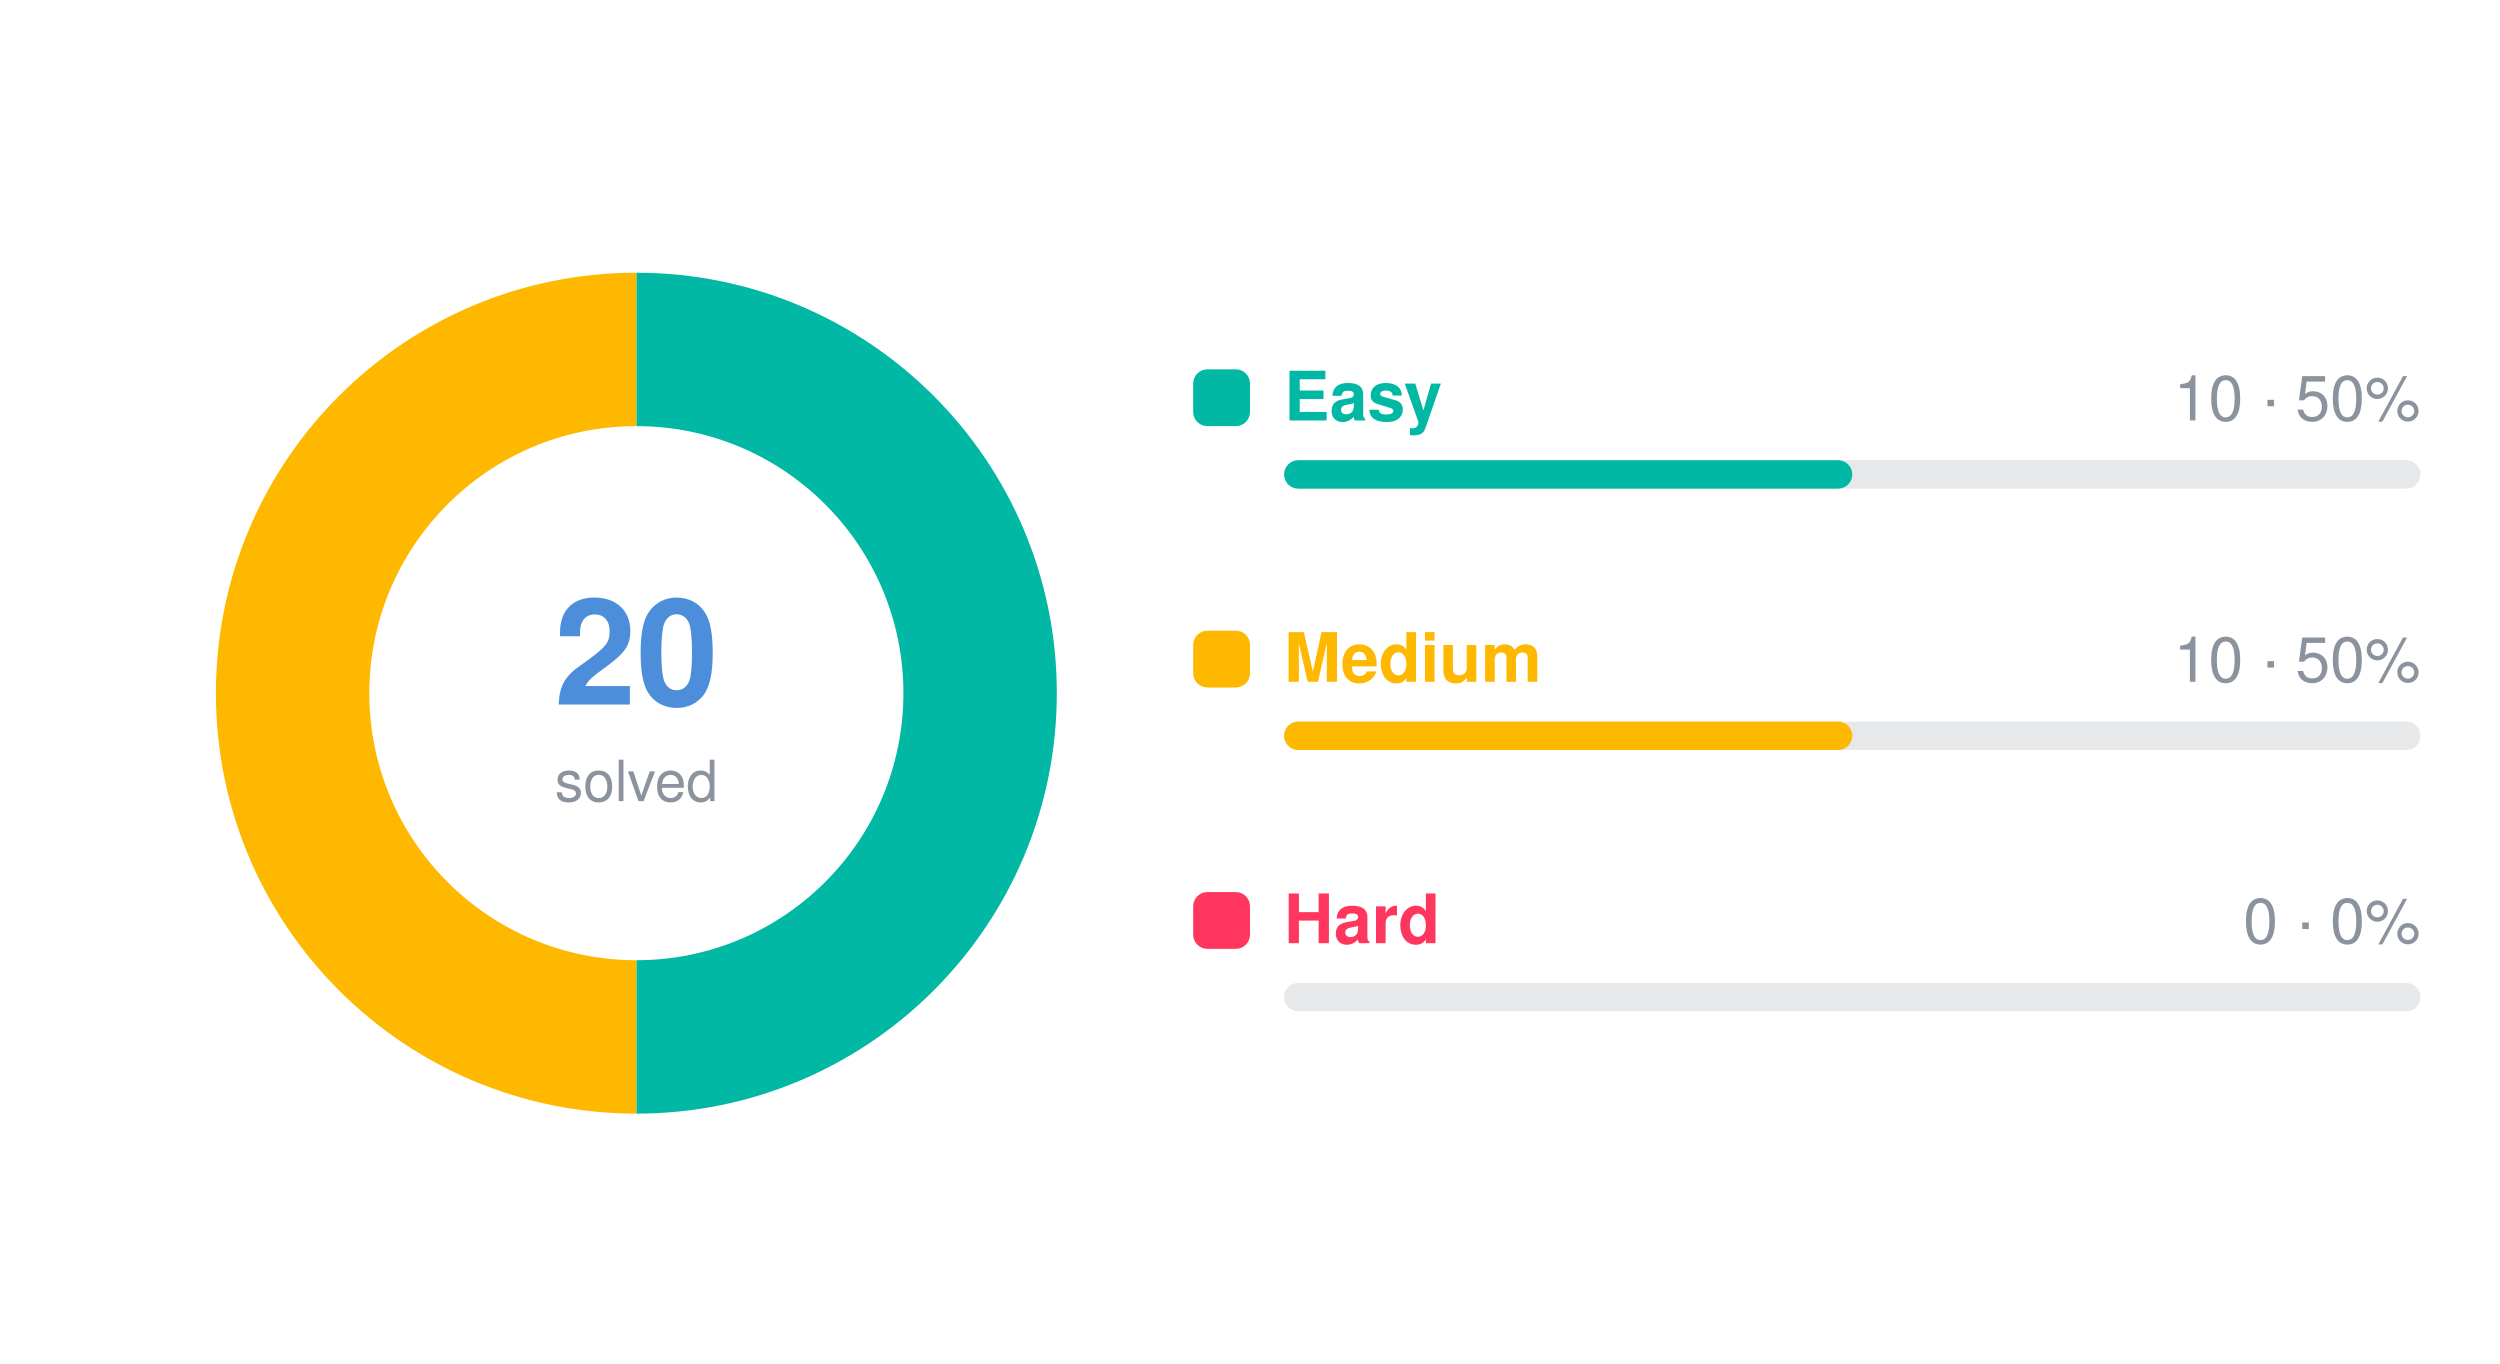
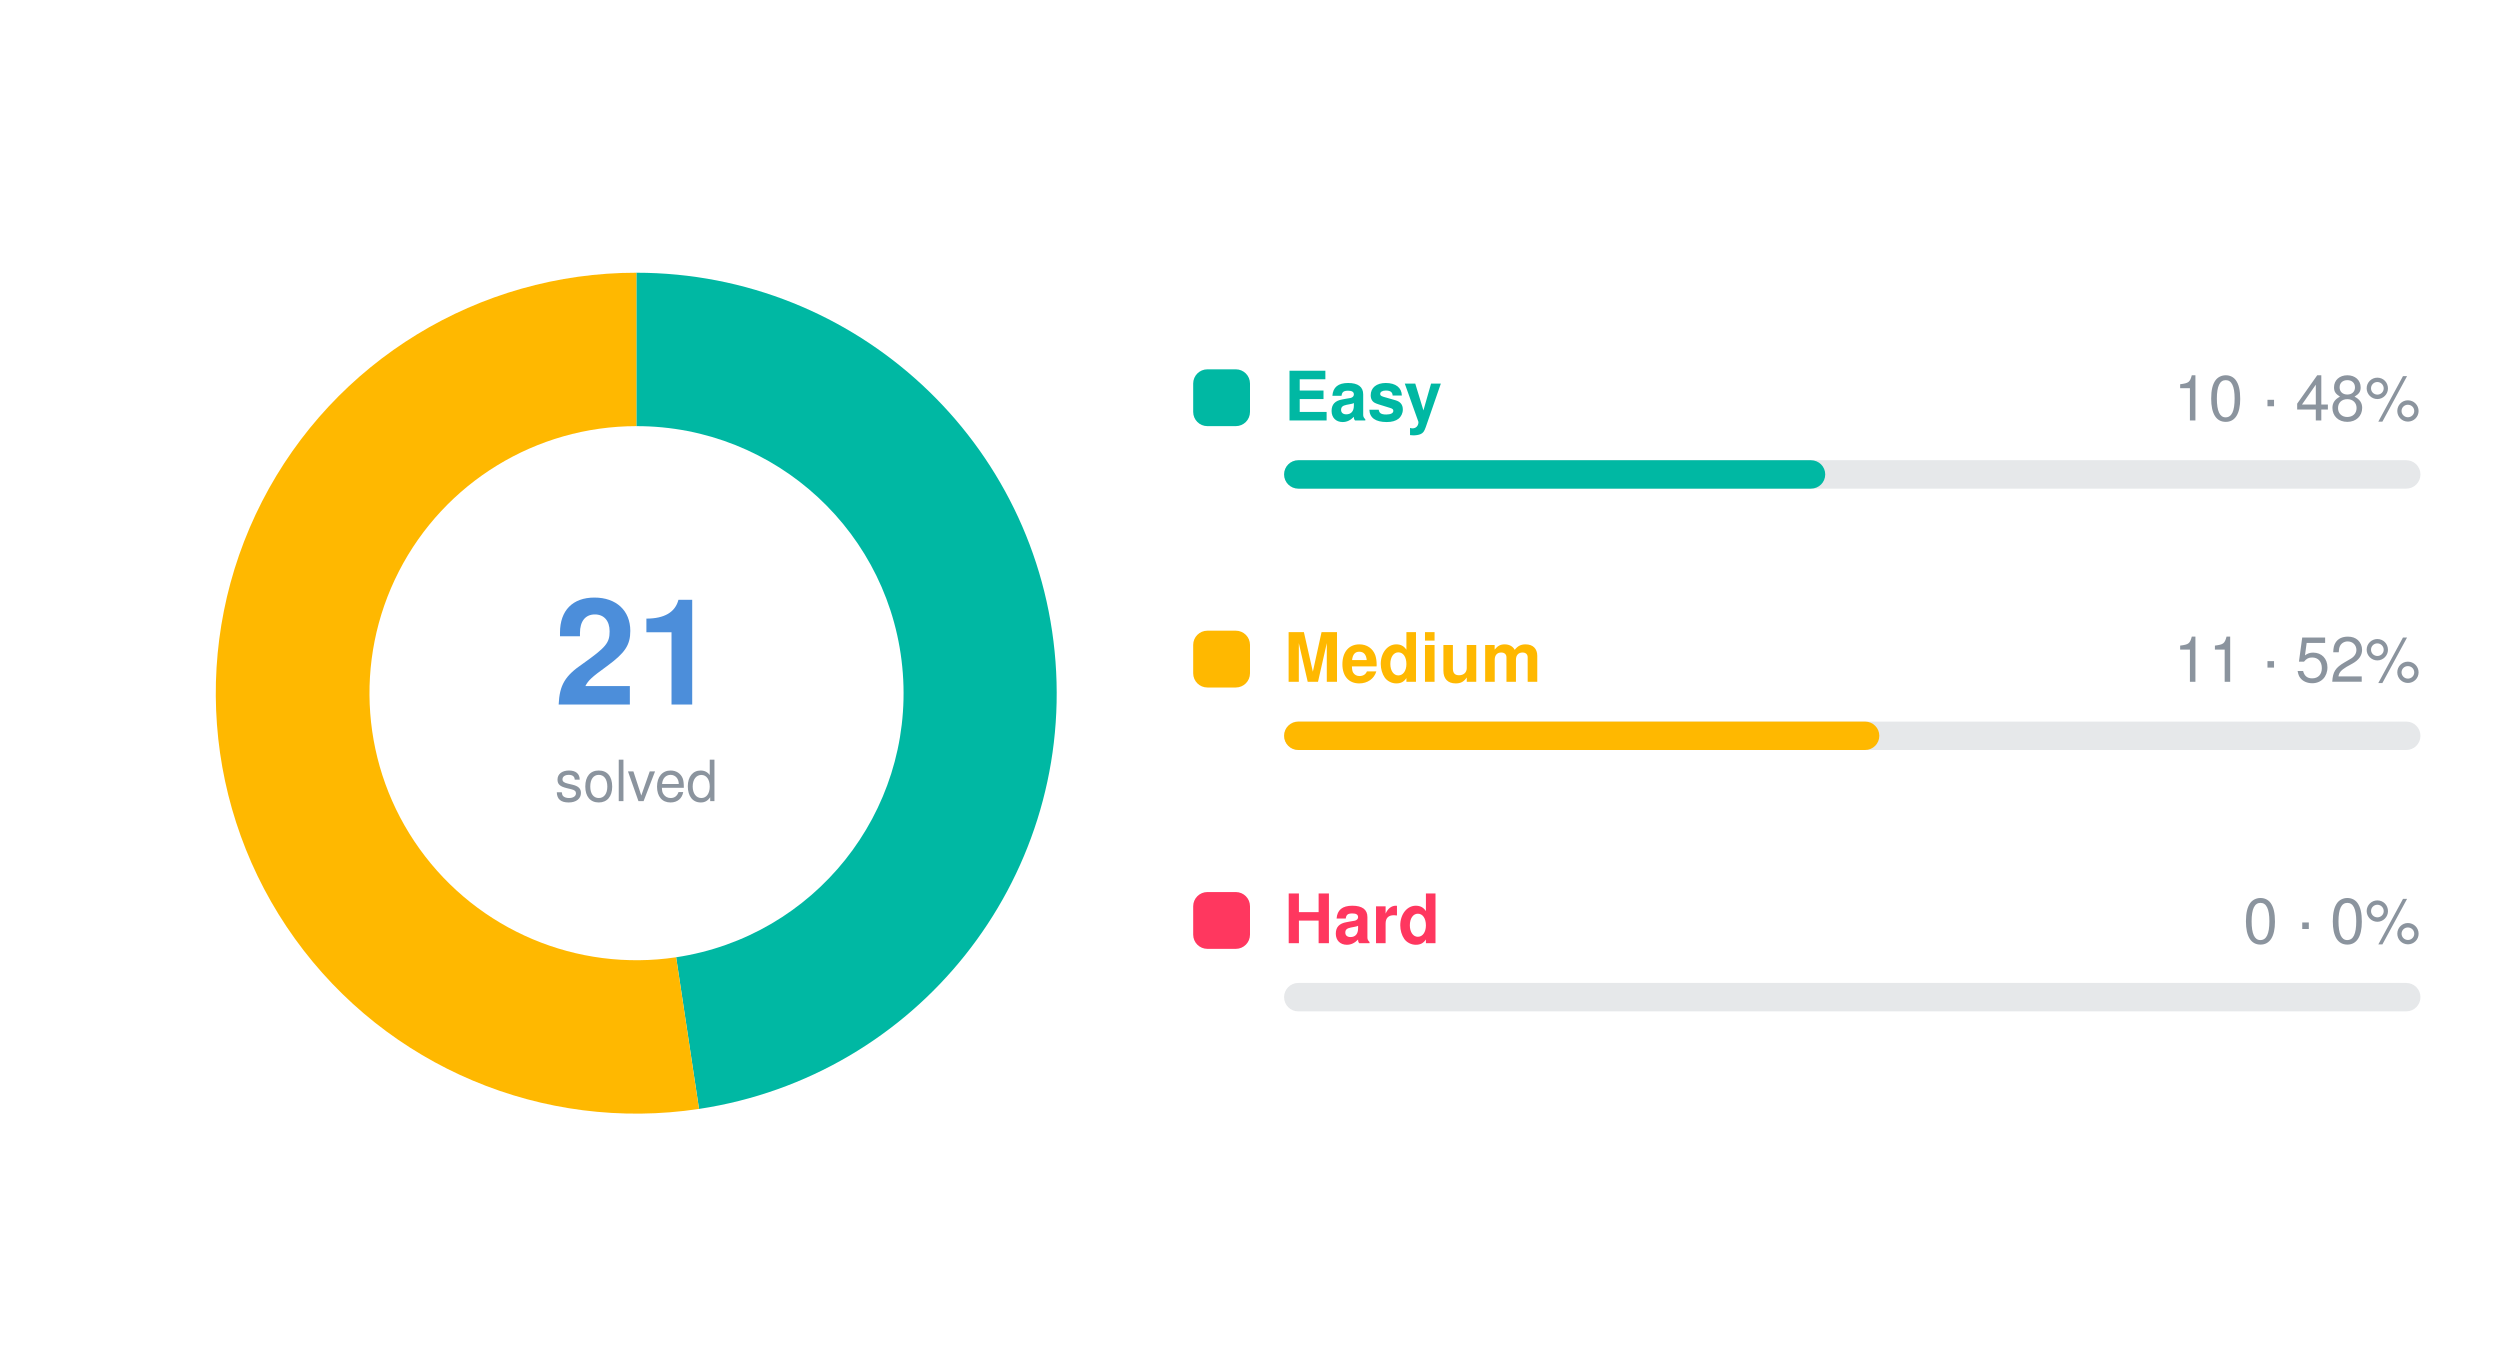
<svg xmlns="http://www.w3.org/2000/svg" viewBox="0 0 440 240" width="440" height="240" role="img" font-family="system-ui, -apple-system, Segoe UI, Helvetica, Arial, sans-serif">
-   <path d="M112 48 A74 74 0 0 1 112 196 L112 169 A47 47 0 0 0 112 75 Z" fill="#00b8a3" stroke="none" stroke-width="1" stroke-linejoin="round" stroke-linecap="round" opacity="1" />
-   <path d="M112 196 A74 74 0 0 1 112 48 L112 75 A47 47 0 0 0 112 169 Z" fill="#ffb800" stroke="none" stroke-width="1" stroke-linejoin="round" stroke-linecap="round" opacity="1" />
-   <text x="112" y="124" font-size="26" fill="#4c8eda" text-anchor="middle" font-weight="700" opacity="1">20</text>
+   <path d="M112 48 A74 74 0 0 1 123.03 195.17 L119 168.48 A47 47 0 0 0 112 75 Z" fill="#00b8a3" stroke="none" stroke-width="1" stroke-linejoin="round" stroke-linecap="round" opacity="1" />
+   <path d="M123.03 195.17 A74 74 0 1 1 112 48 L112 75 A47 47 0 1 0 119 168.48 Z" fill="#ffb800" stroke="none" stroke-width="1" stroke-linejoin="round" stroke-linecap="round" opacity="1" />
+   <text x="112" y="124" font-size="26" fill="#4c8eda" text-anchor="middle" font-weight="700" opacity="1">21</text>
  <text x="112" y="141" font-size="10" fill="#8b949e" text-anchor="middle" font-weight="normal" opacity="1">solved</text>
  <rect x="210" y="65" width="10" height="10" rx="2.5" fill="#00b8a3" opacity="1" />
  <text x="226" y="74" font-size="12" fill="#00b8a3" text-anchor="start" font-weight="600" opacity="1">Easy</text>
-   <text x="426" y="74" font-size="11" fill="#8b949e" text-anchor="end" font-weight="normal" opacity="1">10 · 50%</text>
+   <text x="426" y="74" font-size="11" fill="#8b949e" text-anchor="end" font-weight="normal" opacity="1">10 · 48%</text>
  <rect x="226" y="81" width="200" height="5" rx="2.5" fill="#8b949e" opacity="0.22" />
-   <rect x="226" y="81" width="100" height="5" rx="2.5" fill="#00b8a3" opacity="1" />
+   <rect x="226" y="81" width="95.24" height="5" rx="2.5" fill="#00b8a3" opacity="1" />
  <rect x="210" y="111" width="10" height="10" rx="2.5" fill="#ffb800" opacity="1" />
  <text x="226" y="120" font-size="12" fill="#ffb800" text-anchor="start" font-weight="600" opacity="1">Medium</text>
-   <text x="426" y="120" font-size="11" fill="#8b949e" text-anchor="end" font-weight="normal" opacity="1">10 · 50%</text>
+   <text x="426" y="120" font-size="11" fill="#8b949e" text-anchor="end" font-weight="normal" opacity="1">11 · 52%</text>
  <rect x="226" y="127" width="200" height="5" rx="2.5" fill="#8b949e" opacity="0.22" />
-   <rect x="226" y="127" width="100" height="5" rx="2.5" fill="#ffb800" opacity="1" />
+   <rect x="226" y="127" width="104.76" height="5" rx="2.5" fill="#ffb800" opacity="1" />
  <rect x="210" y="157" width="10" height="10" rx="2.5" fill="#ff375f" opacity="1" />
  <text x="226" y="166" font-size="12" fill="#ff375f" text-anchor="start" font-weight="600" opacity="1">Hard</text>
  <text x="426" y="166" font-size="11" fill="#8b949e" text-anchor="end" font-weight="normal" opacity="1">0 · 0%</text>
  <rect x="226" y="173" width="200" height="5" rx="2.5" fill="#8b949e" opacity="0.22" />
  <rect x="226" y="173" width="0" height="5" rx="2.5" fill="#ff375f" opacity="1" />
</svg>
